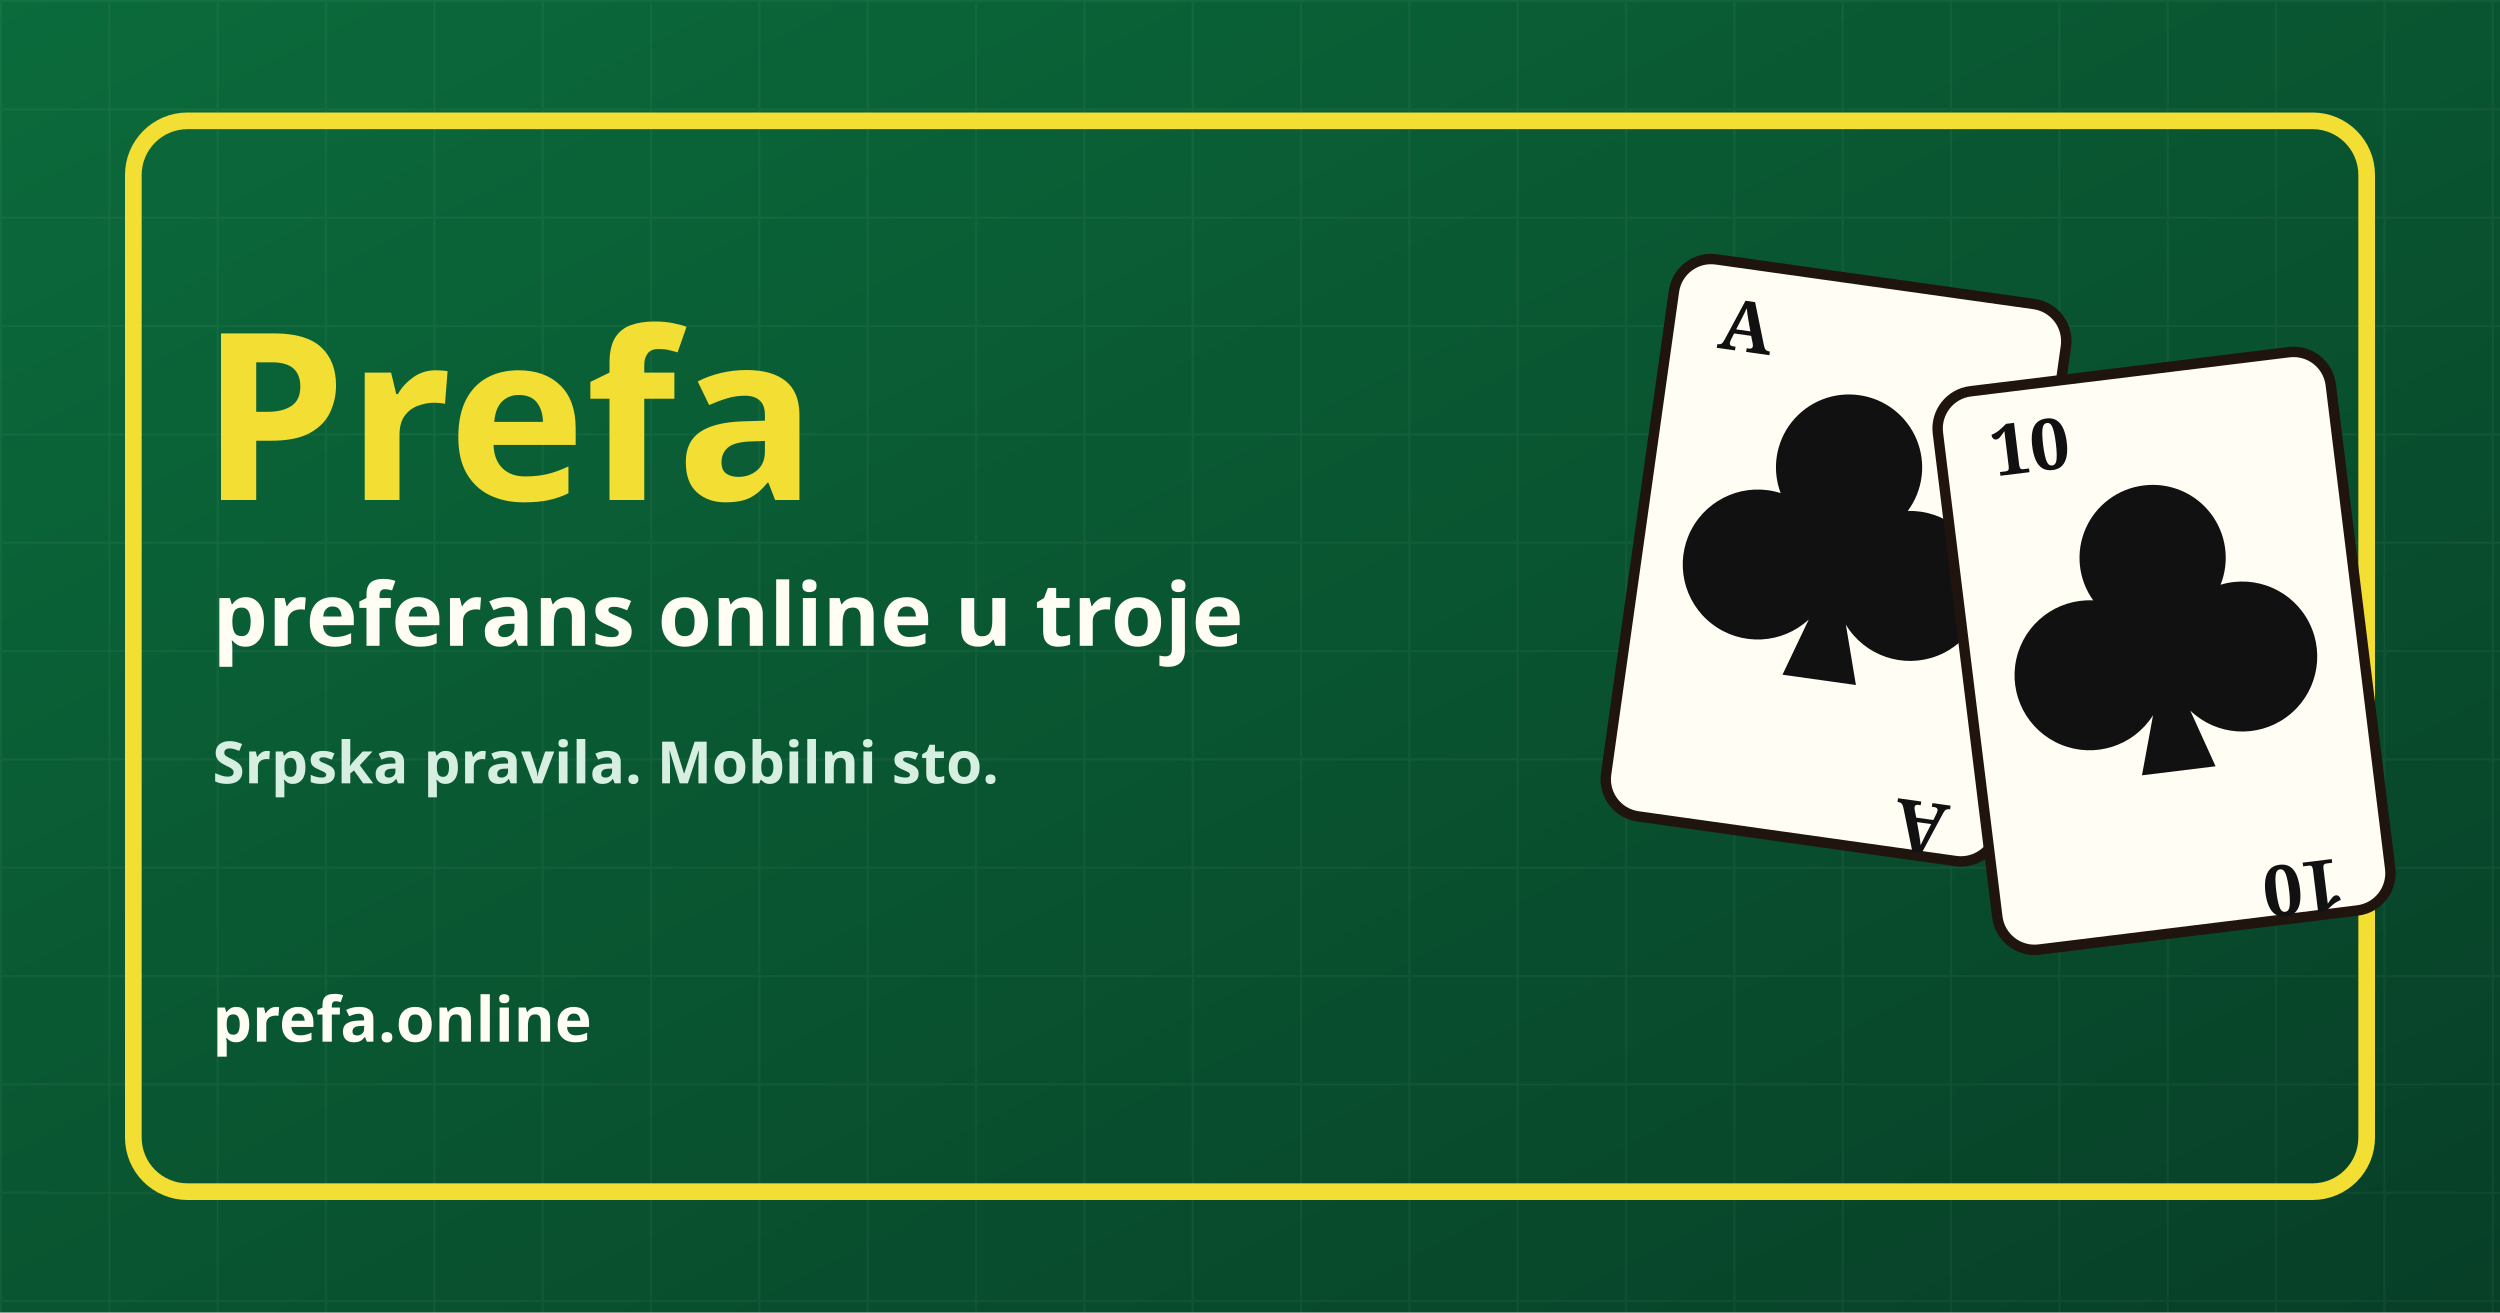
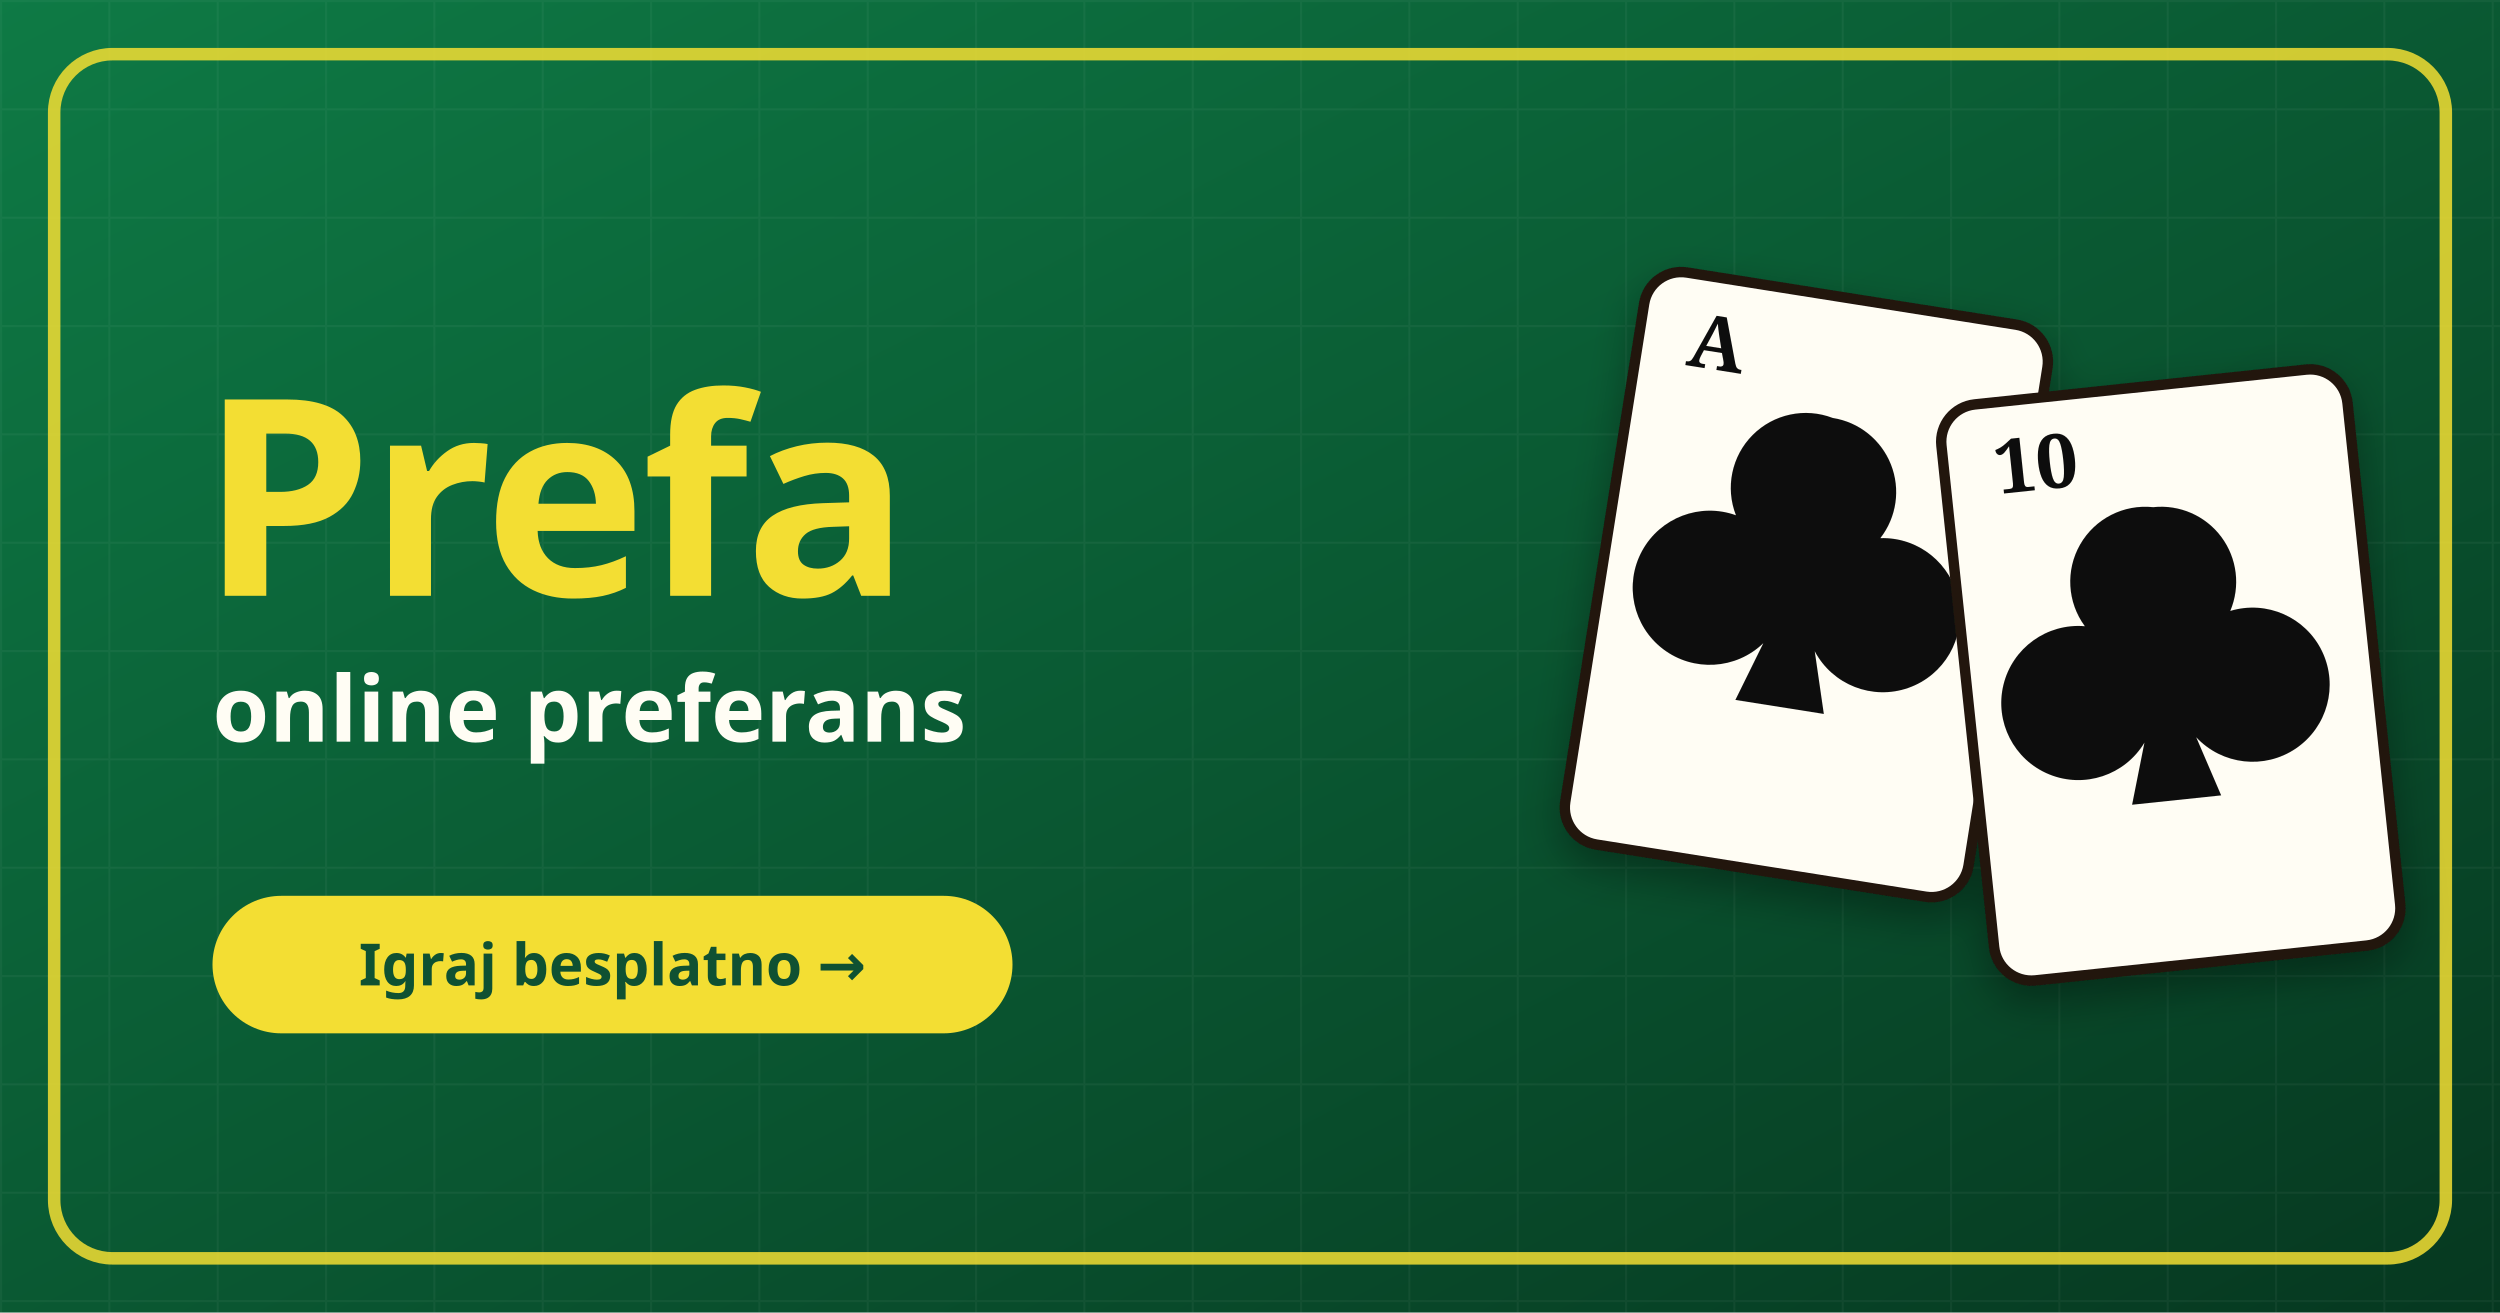
<svg xmlns="http://www.w3.org/2000/svg" width="1200" height="630" viewBox="0 0 1200 630">
  <defs>
    <linearGradient id="felt" x1="0" x2="1" y1="0" y2="1">
-       <stop offset="0" stop-color="#0b6b3b" />
-       <stop offset="1" stop-color="#073f27" />
+       <stop offset="0" stop-color="#0e7a45" />
+       <stop offset="1" stop-color="#063820" />
    </linearGradient>
    <pattern id="grid" width="52" height="52" patternUnits="userSpaceOnUse">
      <path d="M52 0H0v52" fill="none" stroke="#ffffff" stroke-opacity=".08" stroke-width="2" />
    </pattern>
+     <filter id="soft" x="-20%" y="-20%" width="140%" height="140%">
+       <feDropShadow dx="0" dy="8" stdDeviation="10" flood-color="#000" flood-opacity="0.35" />
+     </filter>
  </defs>
  <rect width="1200" height="630" fill="url(#felt)" />
  <rect width="1200" height="630" fill="url(#grid)" opacity=".5" />
-   <rect x="64" y="58" width="1072" height="514" rx="26" fill="none" stroke="#f3de33" stroke-width="8" />
-   <g transform="translate(806 122) rotate(8)">
-     <rect width="190" height="270" rx="18" fill="#fffdf4" stroke="#20140f" stroke-width="5" />
-     <path d="M95 55a35 35 0 0 1 30.8 51.8A36 36 0 1 1 104 165l8.8 28H77.2L86 165a36 36 0 1 1-21.8-58.2A35 35 0 0 1 95 55Z" fill="#111" />
-     <text x="24" y="42" fill="#111" font-family="Georgia, serif" font-size="34" font-weight="700">A</text>
-     <text x="166" y="244" fill="#111" font-family="Georgia, serif" font-size="34" font-weight="700" transform="rotate(180 166 244)">A</text>
+   <rect x="26" y="26" width="1148" height="578" rx="28" fill="none" stroke="#f3de33" stroke-width="6" stroke-opacity="0.85" />
+   <g filter="url(#soft)">
+     <g transform="translate(792 128) rotate(9)">
+       <rect width="196" height="278" rx="18" fill="#fffdf4" stroke="#20140f" stroke-width="5" />
+       <path d="M98 58a36 36 0 0 1 31.6 53.4A37 37 0 1 1 107 170l9 29H73l9-29a37 37 0 1 1-22.6-58.6A36 36 0 0 1 98 58Z" fill="#111" />
+       <text x="24" y="44" fill="#111" font-family="Georgia, serif" font-size="36" font-weight="700">A</text>
+     </g>
+     <g transform="translate(930 196) rotate(-6)">
+       <rect width="196" height="278" rx="18" fill="#fffdf4" stroke="#20140f" stroke-width="5" />
+       <path d="M98 58a36 36 0 0 1 31.6 53.4A37 37 0 1 1 107 170l9 29H73l9-29a37 37 0 1 1-22.6-58.6A36 36 0 0 1 98 58Z" fill="#111" />
+       <text x="24" y="44" fill="#111" font-family="Georgia, serif" font-size="36" font-weight="700">10</text>
+     </g>
  </g>
-   <g transform="translate(928 190) rotate(-7)">
-     <rect width="190" height="270" rx="18" fill="#fffdf4" stroke="#20140f" stroke-width="5" />
-     <path d="M95 55a35 35 0 0 1 30.8 51.8A36 36 0 1 1 104 165l8.8 28H77.2L86 165a36 36 0 1 1-21.8-58.2A35 35 0 0 1 95 55Z" fill="#111" />
-     <text x="24" y="42" fill="#111" font-family="Georgia, serif" font-size="34" font-weight="700">10</text>
-     <text x="166" y="244" fill="#111" font-family="Georgia, serif" font-size="34" font-weight="700" transform="rotate(180 166 244)">10</text>
+   <text x="96" y="286" fill="#f3de33" font-family="Verdana, Geneva, sans-serif" font-size="132" font-weight="800" style="letter-spacing:-2px">Prefa</text>
+   <text x="102" y="356" fill="#fffdf4" font-family="Verdana, Geneva, sans-serif" font-size="44" font-weight="700">online preferans</text>
+   <g transform="translate(102 430)">
+     <rect width="384" height="66" rx="33" fill="#f3de33" />
+     <text x="192" y="43" text-anchor="middle" fill="#0f5132" font-family="Verdana, Geneva, sans-serif" font-size="28" font-weight="800">Igraj besplatno →</text>
  </g>
-   <text x="96" y="240" fill="#f3de33" font-family="Verdana, Geneva, sans-serif" font-size="112" font-weight="800">Prefa</text>
-   <text x="102" y="310" fill="#fffdf4" font-family="Verdana, Geneva, sans-serif" font-size="42" font-weight="700">preferans online u troje</text>
-   <text x="102" y="376" fill="#d7efe0" font-family="Verdana, Geneva, sans-serif" font-size="28" font-weight="600">Srpska pravila. Mobilni sto.</text>
-   <text x="102" y="500" fill="#fffdf4" font-family="Verdana, Geneva, sans-serif" font-size="30" font-weight="700">prefa.online</text>
</svg>
